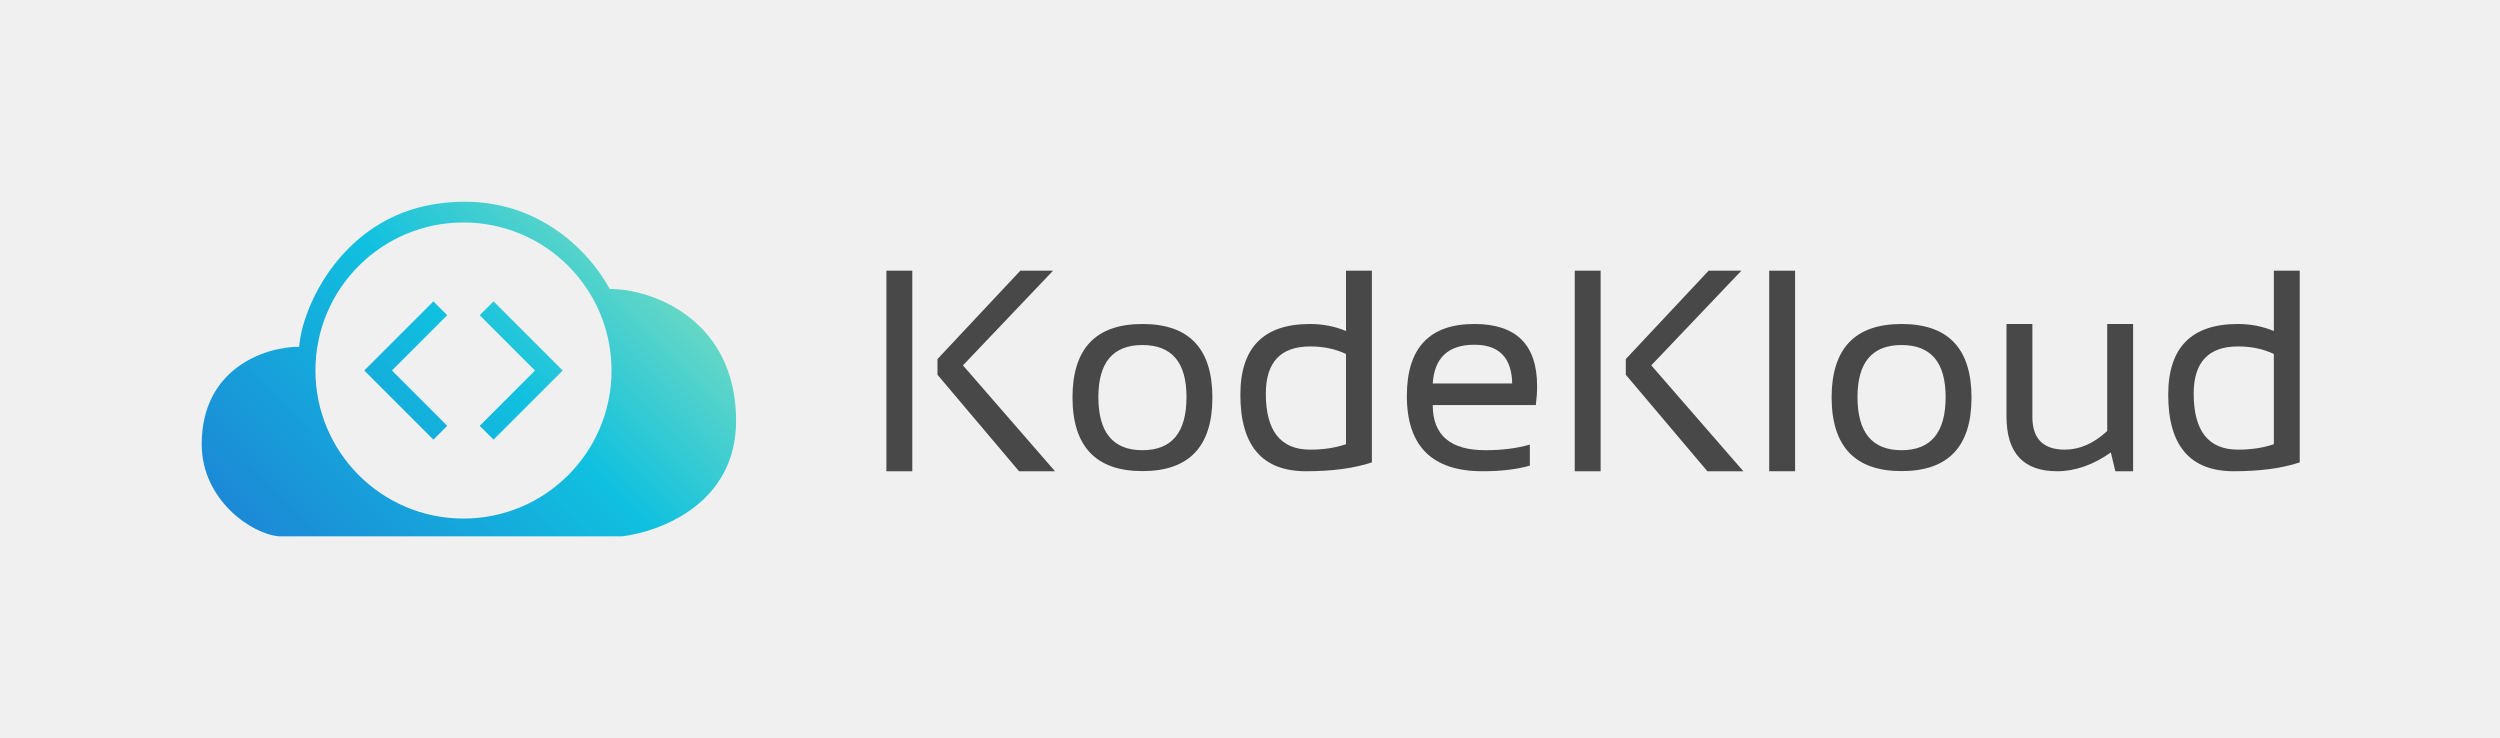
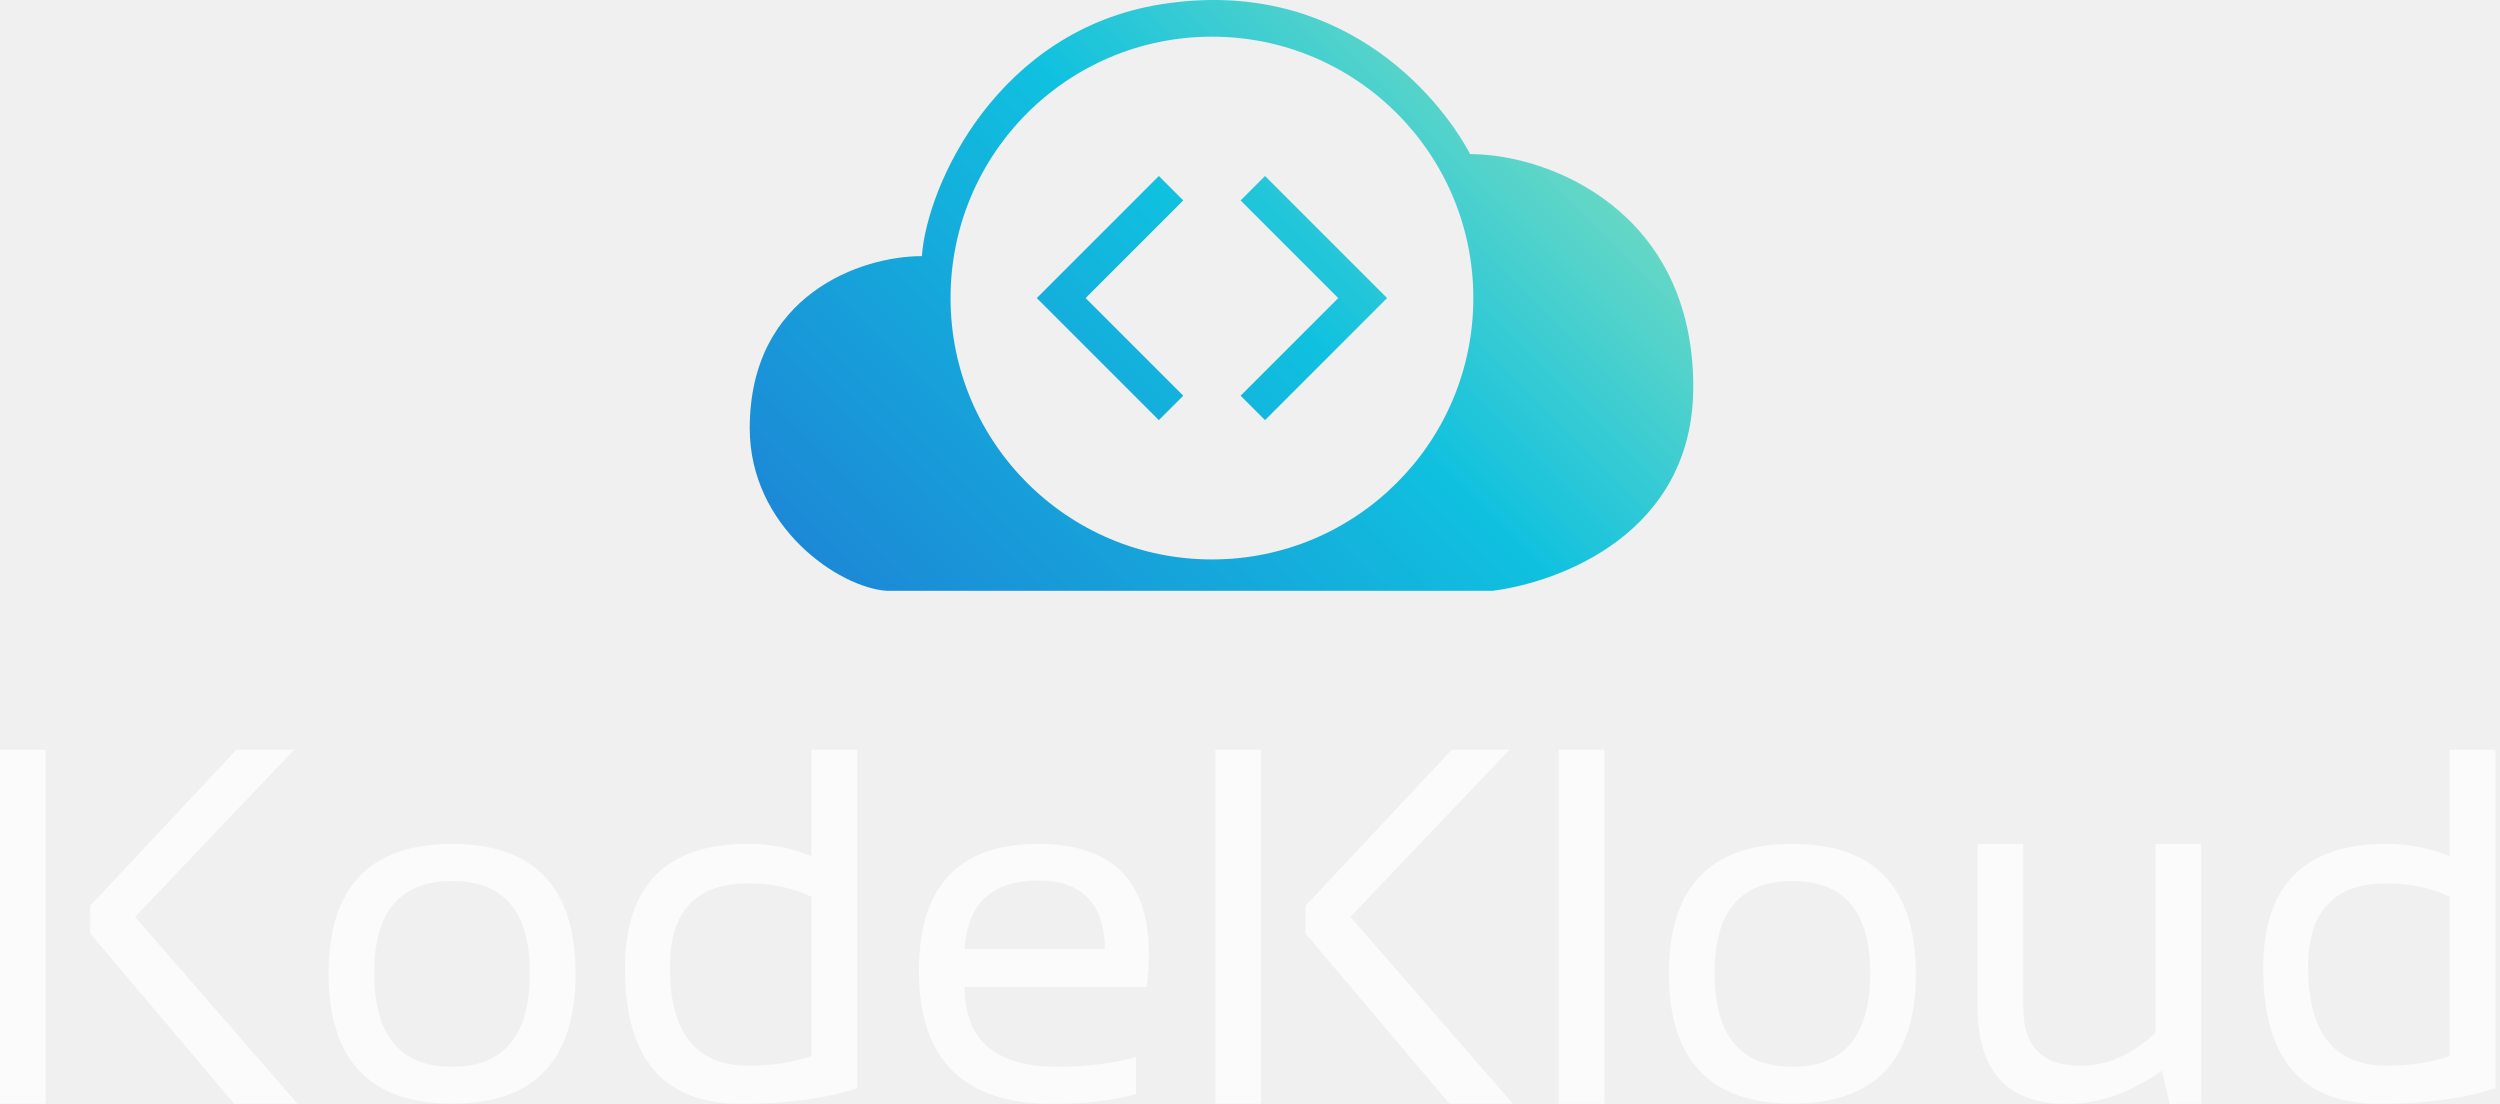
- <svg xmlns="http://www.w3.org/2000/svg" width="471" height="139" viewBox="0 0 471 139" fill="none">
-   <path fill-rule="evenodd" clip-rule="evenodd" d="M38 83.696C38 69.41 49.905 65.329 56.367 65.329C56.934 57.619 64.531 41.224 81.877 38.458C100.653 35.465 111.356 47.869 114.871 54.444C123.374 54.444 138.68 60.567 138.68 79.274C138.68 94.921 124.394 100.136 117.251 101.043H52.626C47.524 100.703 38 94.24 38 83.696ZM115.211 69.804C115.211 85.208 102.723 97.695 87.32 97.695C71.916 97.695 59.428 85.208 59.428 69.804C59.428 54.4 71.916 41.913 87.32 41.913C102.723 41.913 115.211 54.4 115.211 69.804ZM84.259 59.386L73.84 69.805L84.259 80.224L81.654 82.829L68.63 69.805L81.654 56.781L84.259 59.386ZM90.38 59.386L100.799 69.805L90.38 80.224L92.984 82.829L106.008 69.805L92.984 56.781L90.38 59.386Z" fill="url(#paint0_linear_52_1184)" />
+ <svg xmlns="http://www.w3.org/2000/svg" width="462" height="204" viewBox="0 0 462 204" fill="none">
+   <path fill-rule="evenodd" clip-rule="evenodd" d="M138.55 79.141C138.55 54.4 159.167 47.331 170.36 47.331C171.342 33.978 184.498 5.583 214.541 0.794C247.058 -4.39 265.595 17.091 271.682 28.48C286.409 28.48 312.917 39.084 312.917 71.483C312.917 98.581 288.175 107.613 275.804 109.184H163.88C155.044 108.595 138.55 97.403 138.55 79.141ZM272.271 55.082C272.271 81.76 250.643 103.386 223.966 103.386C197.288 103.386 175.661 81.76 175.661 55.082C175.661 28.404 197.288 6.777 223.966 6.777C250.643 6.777 272.271 28.404 272.271 55.082ZM218.666 37.038L200.621 55.083L218.666 73.128L214.154 77.639L191.598 55.083L214.154 32.526L218.666 37.038ZM229.266 37.038L247.311 55.083L229.266 73.128L233.777 77.639L256.333 55.083L233.777 32.526L229.266 37.038Z" fill="url(#paint0_linear_518_26)" />
  <g opacity="0.7">
-     <path d="M171.876 51V88.781H167V51H171.876ZM198.392 51L181.418 68.834L198.761 88.781H191.987L176.621 70.604V67.645L192.225 51H198.392Z" fill="black" />
-     <path d="M206.932 74.805C206.932 81.481 209.7 84.818 215.235 84.818C220.77 84.818 223.538 81.481 223.538 74.805C223.538 68.27 220.77 65.003 215.235 65.003C209.7 65.003 206.932 68.27 206.932 74.805ZM202.056 74.911C202.056 65.663 206.449 61.04 215.235 61.04C224.021 61.04 228.414 65.663 228.414 74.911C228.414 84.14 224.021 88.755 215.235 88.755C206.484 88.755 202.091 84.14 202.056 74.911Z" fill="black" />
-     <path d="M253.586 66.694C251.618 65.743 249.369 65.267 246.839 65.267C241.268 65.267 238.483 68.235 238.483 74.171C238.483 81.199 241.268 84.713 246.839 84.713C249.369 84.713 251.618 84.369 253.586 83.682V66.694ZM258.463 87.117C255.106 88.227 250.968 88.781 246.048 88.781C237.807 88.781 233.686 83.973 233.686 74.356C233.686 65.478 238.061 61.04 246.812 61.04C249.202 61.04 251.46 61.48 253.586 62.361V51H258.463V87.117Z" fill="black" />
-     <path d="M277.783 61.04C285.655 61.04 289.591 64.941 289.591 72.744C289.591 73.854 289.512 75.043 289.354 76.311H269.928C269.928 81.983 273.232 84.818 279.839 84.818C282.984 84.818 285.778 84.466 288.221 83.762V87.725C285.778 88.429 282.809 88.781 279.312 88.781C269.805 88.781 265.052 84.052 265.052 74.594C265.052 65.558 269.296 61.04 277.783 61.04ZM269.928 72.242H284.9C284.794 67.381 282.422 64.95 277.783 64.95C272.863 64.95 270.245 67.381 269.928 72.242Z" fill="black" />
-     <path d="M301.558 51V88.781H296.682V51H301.558ZM328.074 51L311.1 68.834L328.443 88.781H321.669L306.302 70.604V67.645L321.906 51H328.074Z" fill="black" />
-     <path d="M338.196 51V88.781H333.319V51H338.196Z" fill="black" />
-     <path d="M349.951 74.805C349.951 81.481 352.719 84.818 358.254 84.818C363.789 84.818 366.557 81.481 366.557 74.805C366.557 68.27 363.789 65.003 358.254 65.003C352.719 65.003 349.951 68.27 349.951 74.805ZM345.075 74.911C345.075 65.663 349.468 61.04 358.254 61.04C367.04 61.04 371.433 65.663 371.433 74.911C371.433 84.14 367.04 88.755 358.254 88.755C349.503 88.755 345.11 84.14 345.075 74.911Z" fill="black" />
-     <path d="M401.877 61.04V88.781H398.529L397.686 85.241C394.33 87.601 390.956 88.781 387.564 88.781C381.203 88.781 378.023 85.338 378.023 78.451V61.04H382.899V78.53C382.899 82.652 384.937 84.713 389.014 84.713C391.808 84.713 394.47 83.541 397.001 81.199V61.04H401.877Z" fill="black" />
-     <path d="M428.393 66.694C426.425 65.743 424.176 65.267 421.645 65.267C416.075 65.267 413.29 68.235 413.29 74.171C413.29 81.199 416.075 84.713 421.645 84.713C424.176 84.713 426.425 84.369 428.393 83.682V66.694ZM433.269 87.117C429.913 88.227 425.775 88.781 420.855 88.781C412.613 88.781 408.493 83.973 408.493 74.356C408.493 65.478 412.868 61.04 421.619 61.04C424.009 61.04 426.267 61.48 428.393 62.361V51H433.269V87.117Z" fill="black" />
+     <path d="M8.445 138.551V203.985H0V138.551H8.445ZM54.368 138.551L24.971 169.438L55.008 203.985H43.275L16.663 172.503V167.379L43.688 138.551H54.368Z" fill="white" />
+     <path d="M69.158 179.793C69.158 191.355 73.952 197.136 83.538 197.136C93.124 197.136 97.918 191.355 97.918 179.793C97.918 168.476 93.124 162.817 83.538 162.817C73.952 162.817 69.158 168.476 69.158 179.793ZM60.713 179.976C60.713 163.961 68.321 155.953 83.538 155.953C98.754 155.953 106.363 163.961 106.363 179.976C106.363 195.961 98.754 203.954 83.538 203.954C68.382 203.954 60.773 195.961 60.713 179.976Z" fill="white" />
+     <path d="M149.957 165.731C146.548 164.084 142.653 163.26 138.272 163.26C128.623 163.26 123.8 168.4 123.8 178.681C123.8 190.853 128.623 196.938 138.272 196.938C142.653 196.938 146.548 196.344 149.957 195.154V165.731ZM158.403 201.102C152.589 203.024 145.423 203.985 136.902 203.985C122.629 203.985 115.492 195.657 115.492 179.001C115.492 163.626 123.069 155.939 138.225 155.939C142.364 155.939 146.275 156.702 149.957 158.227V138.551H158.403V201.102Z" fill="white" />
+     <path d="M191.863 155.953C205.497 155.953 212.314 162.71 212.314 176.224C212.314 178.146 212.177 180.205 211.904 182.401H178.259C178.259 192.224 183.982 197.136 195.424 197.136C200.871 197.136 205.71 196.526 209.941 195.305V202.169C205.71 203.389 200.568 203.999 194.512 203.999C178.046 203.999 169.814 195.809 169.814 179.427C169.814 163.778 177.165 155.953 191.863 155.953ZM178.259 175.355H204.19C204.006 166.935 199.898 162.725 191.863 162.725C183.342 162.725 178.808 166.935 178.259 175.355Z" fill="white" />
+     <path d="M233.038 138.551V203.985H224.593V138.551H233.038ZM278.961 138.551L249.564 169.438L279.6 203.985H267.868L241.254 172.503V167.379L268.279 138.551H278.961Z" fill="white" />
+     <path d="M296.492 138.551V203.985H288.045V138.551H296.492Z" fill="white" />
+     <path d="M316.849 179.793C316.849 191.355 321.643 197.136 331.229 197.136C340.815 197.136 345.609 191.355 345.609 179.793C345.609 168.476 340.815 162.817 331.229 162.817C321.643 162.817 316.849 168.476 316.849 179.793ZM308.404 179.976C308.404 163.961 316.012 155.953 331.229 155.953C346.446 155.953 354.054 163.961 354.054 179.976C354.054 195.961 346.446 203.954 331.229 203.954C316.073 203.954 308.465 195.961 308.404 179.976Z" fill="white" />
+     <path d="M406.778 155.953V203.999H400.979L399.519 197.868C393.707 201.956 387.863 203.999 381.989 203.999C370.972 203.999 365.464 198.036 365.464 186.108V155.953H373.909V186.245C373.909 193.384 377.439 196.953 384.5 196.953C389.339 196.953 393.949 194.924 398.333 190.867V155.953H406.778Z" fill="white" />
+     <path d="M452.7 165.731C449.292 164.084 445.397 163.26 441.013 163.26C431.366 163.26 426.543 168.4 426.543 178.681C426.543 190.853 431.366 196.938 441.013 196.938C445.397 196.938 449.292 196.344 452.7 195.154V165.731ZM461.145 201.102C455.333 203.024 448.166 203.985 439.645 203.985C425.371 203.985 418.235 195.657 418.235 179.001C418.235 163.626 425.812 155.939 440.968 155.939C445.108 155.939 449.018 156.702 452.7 158.227V138.551H461.145V201.102Z" fill="white" />
  </g>
  <defs>
-     <linearGradient id="paint0_linear_52_1184" x1="134.993" y1="38" x2="59.413" y2="113.378" gradientUnits="userSpaceOnUse">
+     <linearGradient id="paint0_linear_518_26" x1="306.532" y1="-3.39785e-05" x2="175.634" y2="130.547" gradientUnits="userSpaceOnUse">
      <stop stop-color="#95E4B7" />
      <stop offset="0.484" stop-color="#10C1DF" />
      <stop offset="1" stop-color="#1C88D6" />
    </linearGradient>
  </defs>
</svg>
